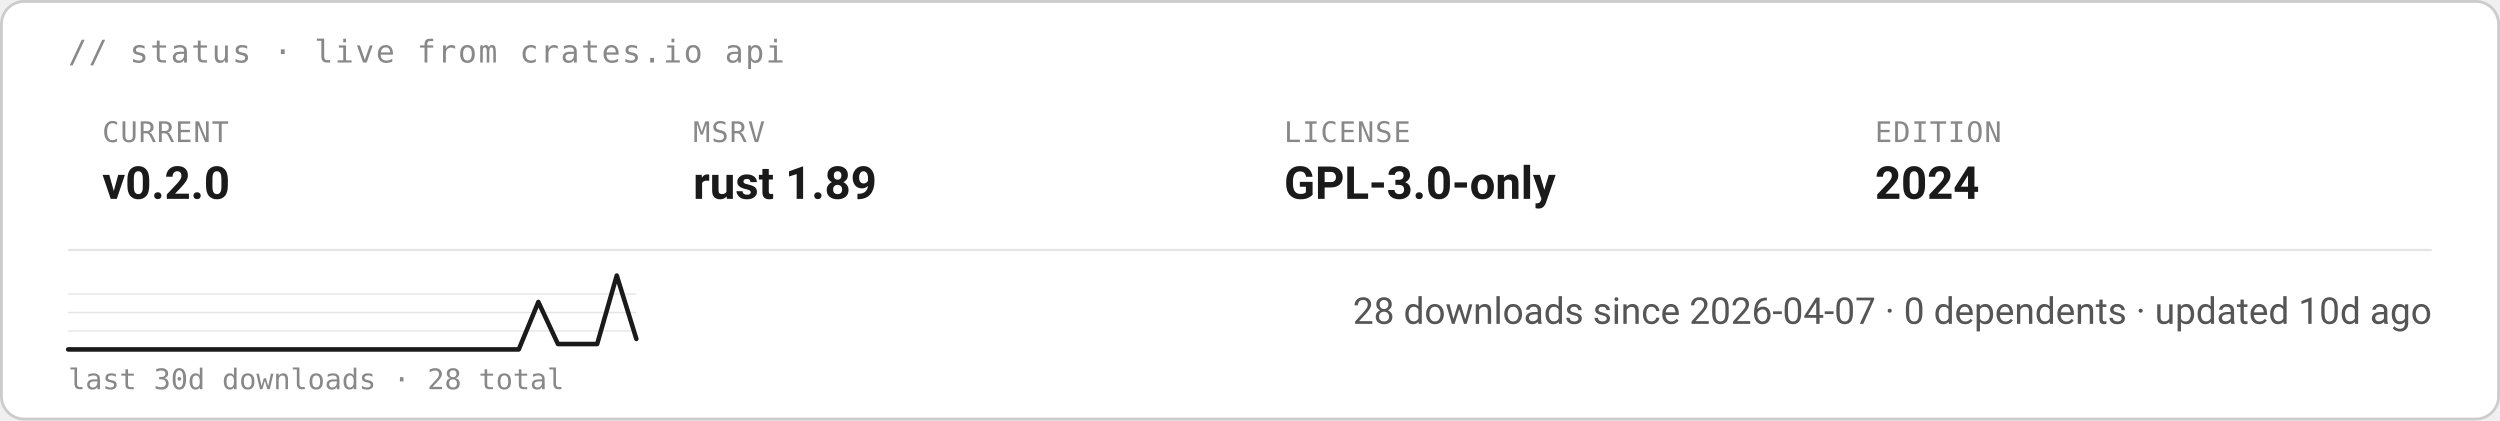
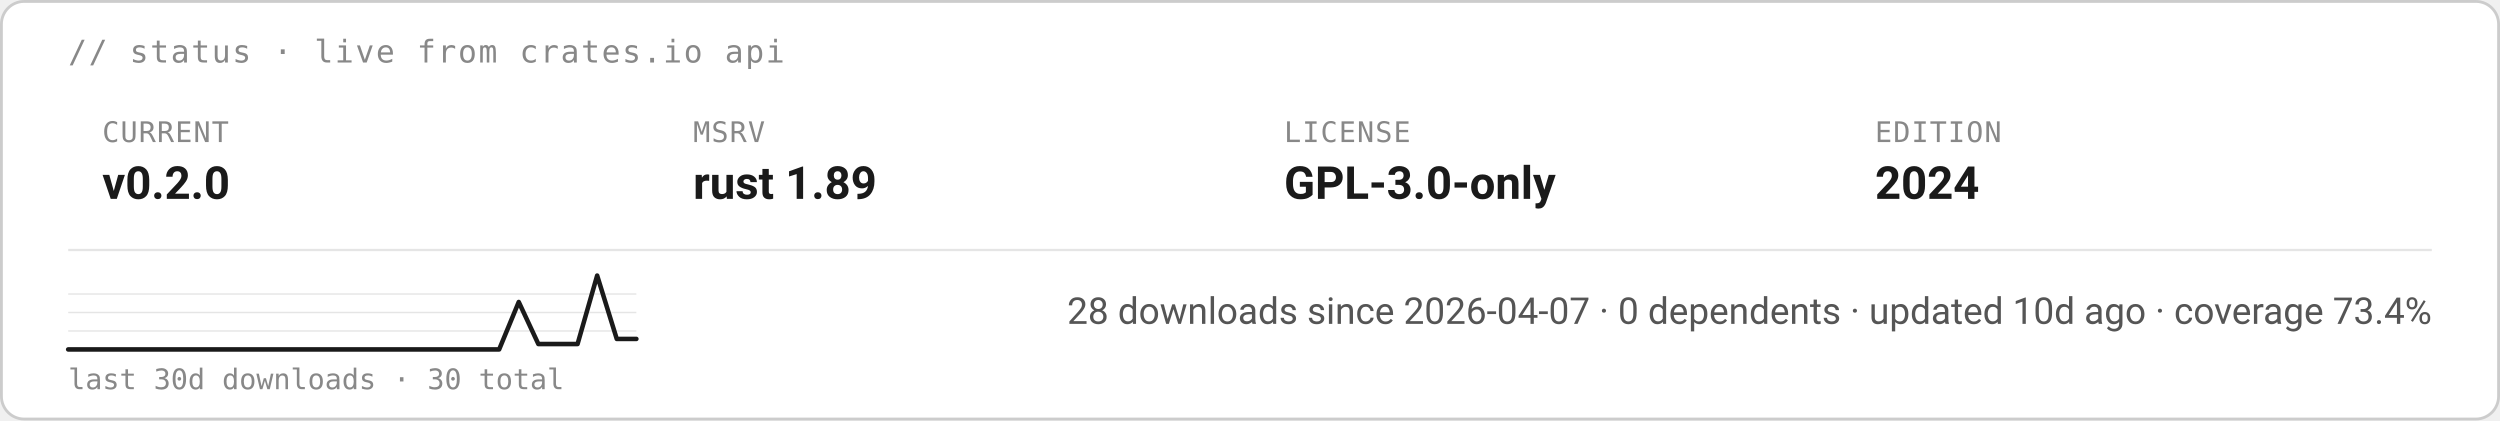
<svg xmlns="http://www.w3.org/2000/svg" height="auto" aria-label="starsight live status · v0.2.0 · rust 1.89 · GPL-3.0-only (light)" viewBox="0 0 880 148">
  <rect width="879" height="147" x=".5" y=".5" fill="#fff" stroke="#ccc" rx="8" />
  <text x="24" y="22" fill="#888" font-family="ui-monospace, SFMono-Regular, Menlo, Consolas, monospace" font-size="11" letter-spacing=".6">// status · live from crates.io api</text>
  <text x="36" y="50" fill="#888" font-family="ui-monospace, SFMono-Regular, Menlo, Consolas, monospace" font-size="10" letter-spacing=".4">CURRENT</text>
  <text x="36" y="70" fill="#1a1a1a" font-family="-apple-system, BlinkMacSystemFont, &quot;Segoe UI&quot;, Roboto, Helvetica, Arial, sans-serif" font-size="16" font-weight="700">v0.2.0</text>
  <text x="244" y="50" fill="#888" font-family="ui-monospace, SFMono-Regular, Menlo, Consolas, monospace" font-size="10" letter-spacing=".4">MSRV</text>
  <text x="244" y="70" fill="#1a1a1a" font-family="-apple-system, BlinkMacSystemFont, &quot;Segoe UI&quot;, Roboto, Helvetica, Arial, sans-serif" font-size="16" font-weight="700">rust 1.89</text>
  <text x="452" y="50" fill="#888" font-family="ui-monospace, SFMono-Regular, Menlo, Consolas, monospace" font-size="10" letter-spacing=".4">LICENSE</text>
  <text x="452" y="70" fill="#1a1a1a" font-family="-apple-system, BlinkMacSystemFont, &quot;Segoe UI&quot;, Roboto, Helvetica, Arial, sans-serif" font-size="16" font-weight="700">GPL-3.0-only</text>
  <text x="660" y="50" fill="#888" font-family="ui-monospace, SFMono-Regular, Menlo, Consolas, monospace" font-size="10" letter-spacing=".4">EDITION</text>
  <text x="660" y="70" fill="#1a1a1a" font-family="-apple-system, BlinkMacSystemFont, &quot;Segoe UI&quot;, Roboto, Helvetica, Arial, sans-serif" font-size="16" font-weight="700">2024</text>
  <path stroke="#e5e5e5" stroke-width=".8" d="M24 88h832" />
  <path stroke="#e5e5e5" stroke-width=".5" d="M24 116.5h200M24 110h200m-200-6.5h200" />
-   <path fill="none" stroke="#1a1a1a" stroke-linecap="round" stroke-linejoin="round" stroke-width="1.6" d="M24 123h158.6l6.9-16.7 6.9 14.8h13.8l6.9-24.1 6.9 22.3" />
-   <text x="24" y="137" fill="#888" font-family="ui-monospace, SFMono-Regular, Menlo, Consolas, monospace" font-size="10">last 30d downloads · 28 total</text>
-   <text x="856" y="114" fill="#555" font-family="-apple-system, BlinkMacSystemFont, &quot;Segoe UI&quot;, Roboto, Helvetica, Arial, sans-serif" font-size="13" text-anchor="end">28 downloads since 2026-04-07  ·  0 dependents  ·  updated 10d ago</text>
+   <path fill="none" stroke="#1a1a1a" stroke-linecap="round" stroke-linejoin="round" stroke-width="1.6" d="M24 123h151.7l6.9-16.7 6.9 14.8h13.8l6.9-24.1 6.9 22.3h6.9" />
+   <text x="24" y="137" fill="#888" font-family="ui-monospace, SFMono-Regular, Menlo, Consolas, monospace" font-size="10">last 30d downloads · 30 total</text>
+   <text x="856" y="114" fill="#555" font-family="-apple-system, BlinkMacSystemFont, &quot;Segoe UI&quot;, Roboto, Helvetica, Arial, sans-serif" font-size="13" text-anchor="end">28 downloads since 2026-04-07  ·  0 dependents  ·  updated 10d ago  ·  coverage 73.4%</text>
</svg>
